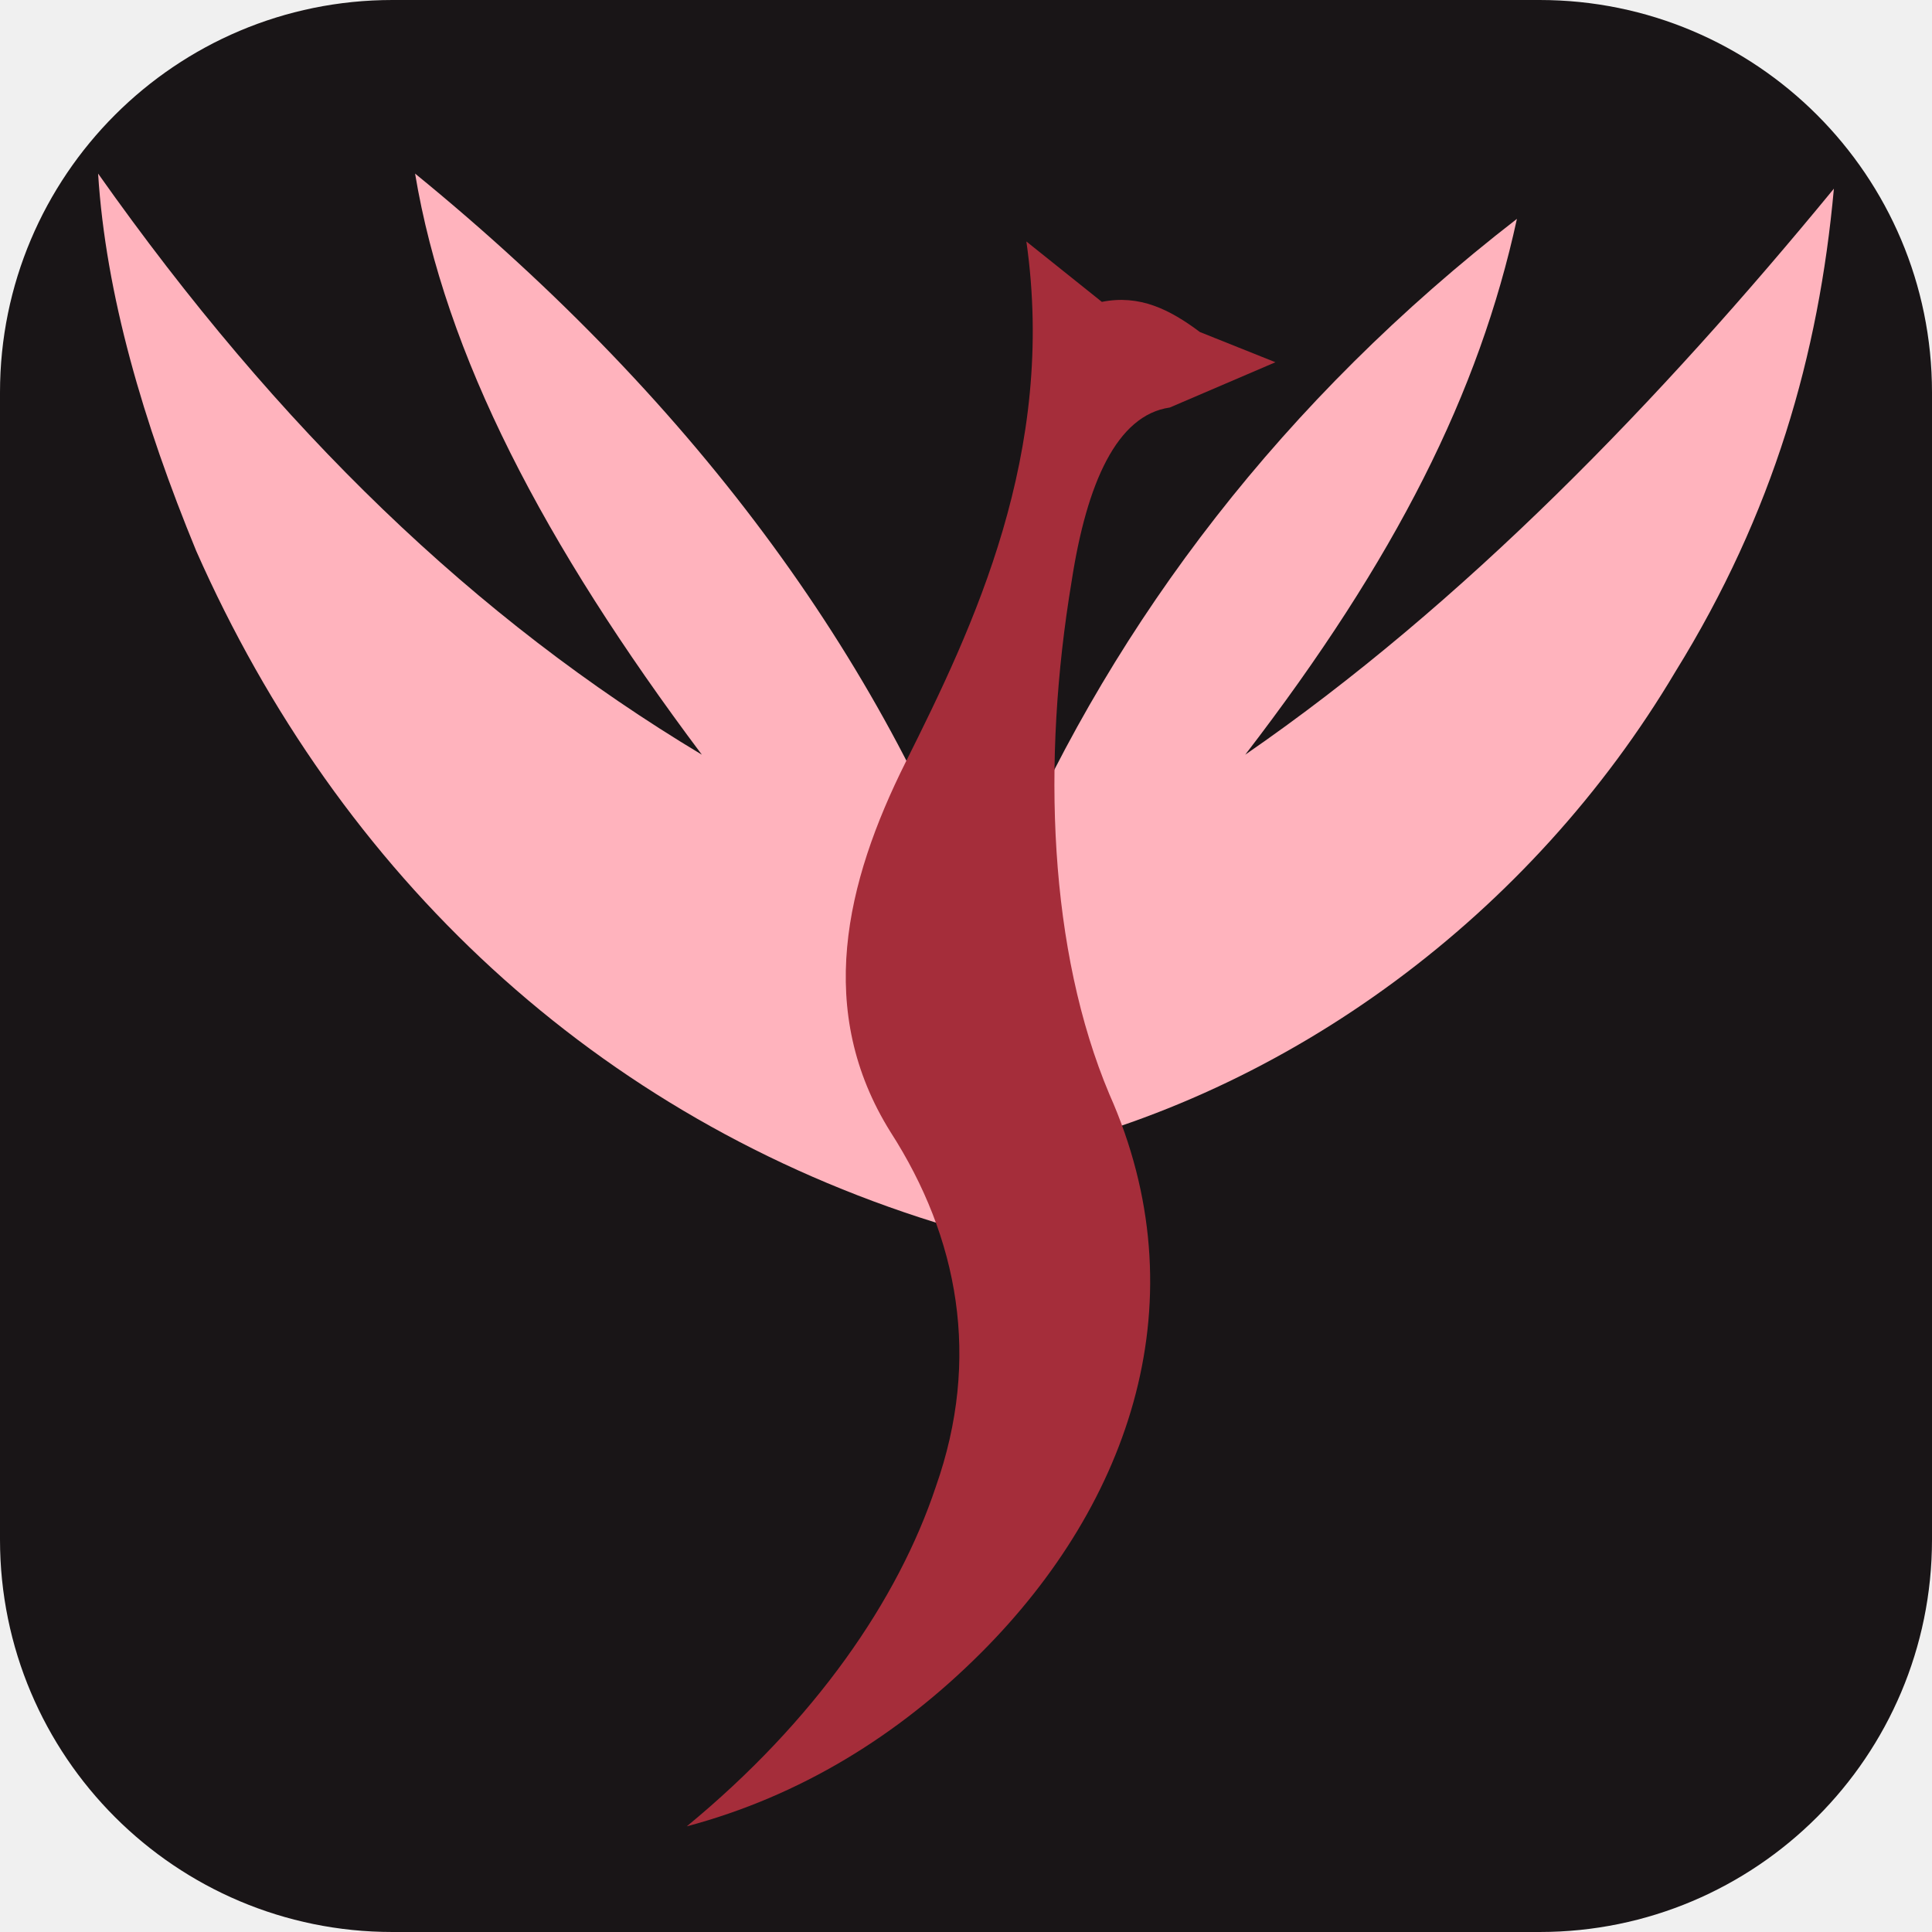
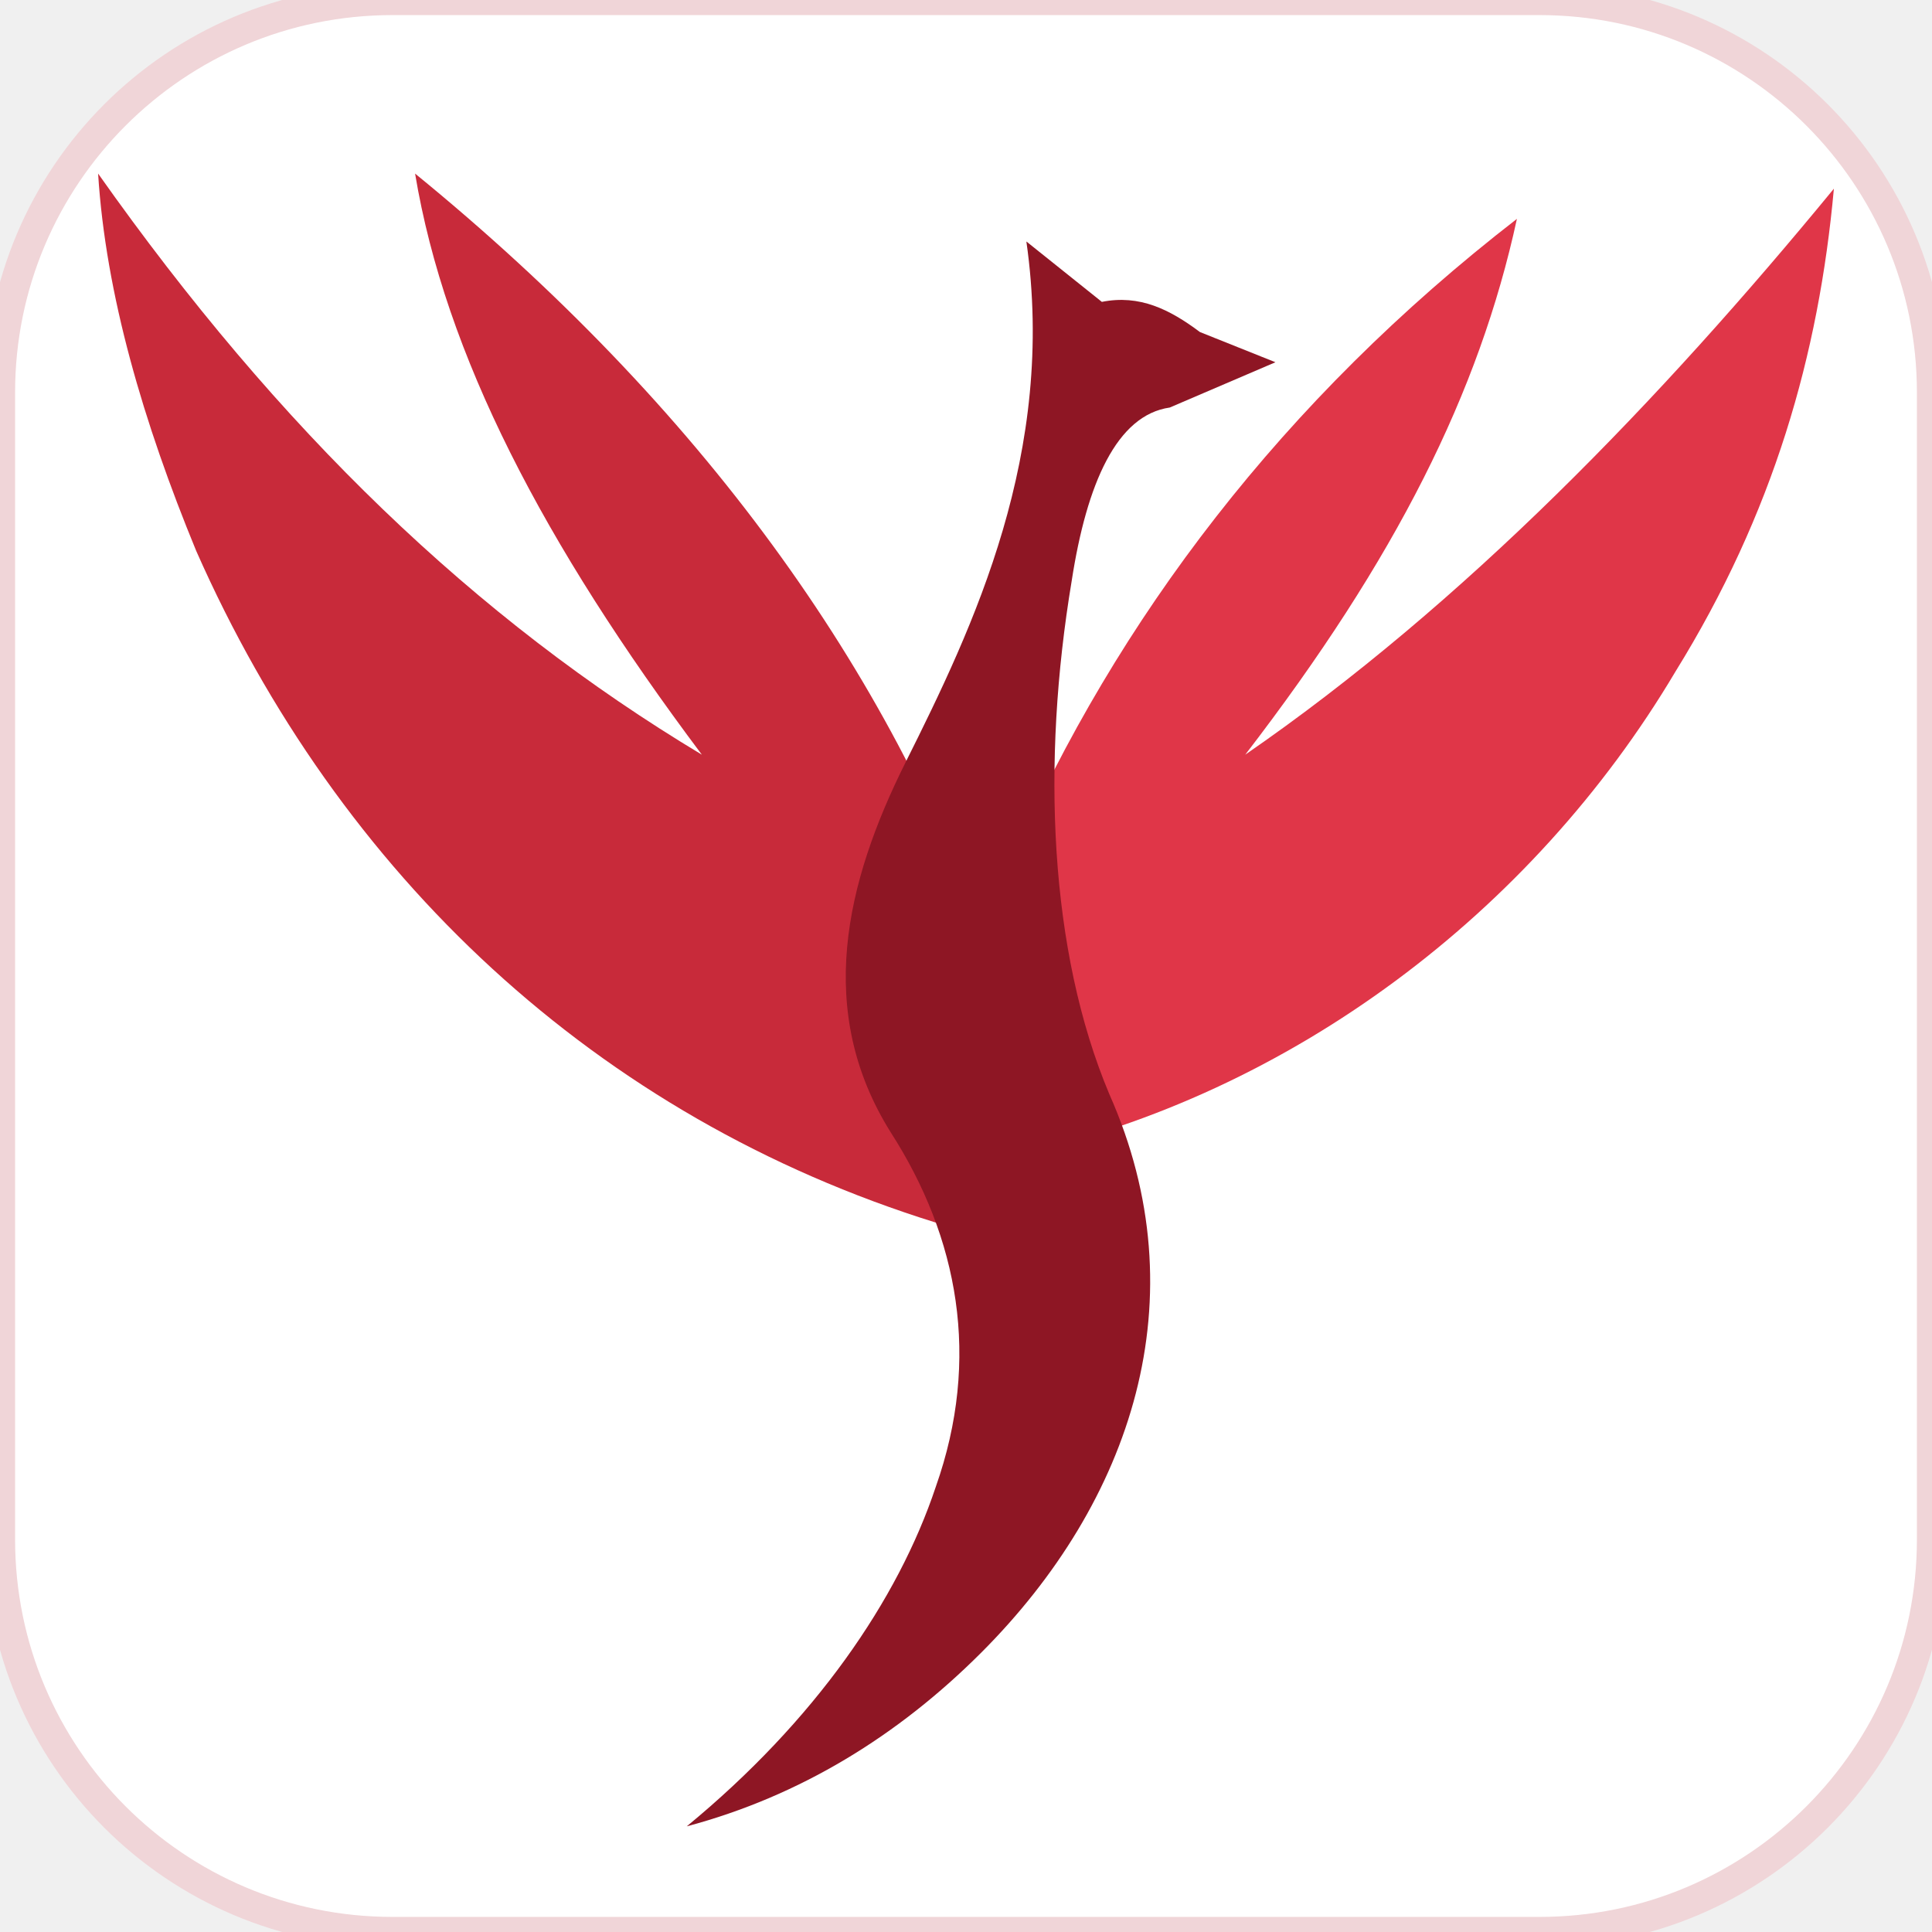
<svg xmlns="http://www.w3.org/2000/svg" viewBox="0 0 256 256">
-   <rect width="256" height="256" rx="52" fill="#191517" />
-   <path fill="#FFB3BD" d="M124 162C79 148 45 116 26 73C19 56 14 39 13 23C37 57 63 82 93 100C72 72 59 47 55 23C93 54 118 89 131 126L124 162Z" />
-   <path fill="#FFB3BD" d="M135 153C171 145 203 121 222 89C235 68 241 47 243 25C220 53 194 80 165 100C185 74 196 52 201 29C170 53 148 82 134 114L135 153Z" />
-   <path fill="#A52D3A" d="M136 32L146 40C151 39 155 41 159 44L169 48L155 54C148 55 144 64 142 77C138 101 139 126 147 145C159 172 150 199 130 219C119 230 106 238 91 242C108 228 119 212 124 197C130 180 127 164 118 150C108 134 112 117 120 101C129 83 140 60 136 32Z" />
+   <rect width="256" height="256" rx="52" fill="#FFFFFF" stroke="#F0D5D8" stroke-width="4" />
+   <path fill="#C82A3A" d="M124 162C79 148 45 116 26 73C19 56 14 39 13 23C37 57 63 82 93 100C72 72 59 47 55 23C93 54 118 89 131 126L124 162Z" />
+   <path fill="#E03648" d="M135 153C171 145 203 121 222 89C235 68 241 47 243 25C220 53 194 80 165 100C185 74 196 52 201 29C170 53 148 82 134 114L135 153Z" />
+   <path fill="#8E1624" d="M136 32L146 40C151 39 155 41 159 44L169 48L155 54C148 55 144 64 142 77C138 101 139 126 147 145C159 172 150 199 130 219C119 230 106 238 91 242C108 228 119 212 124 197C130 180 127 164 118 150C108 134 112 117 120 101C129 83 140 60 136 32Z" />
</svg>
